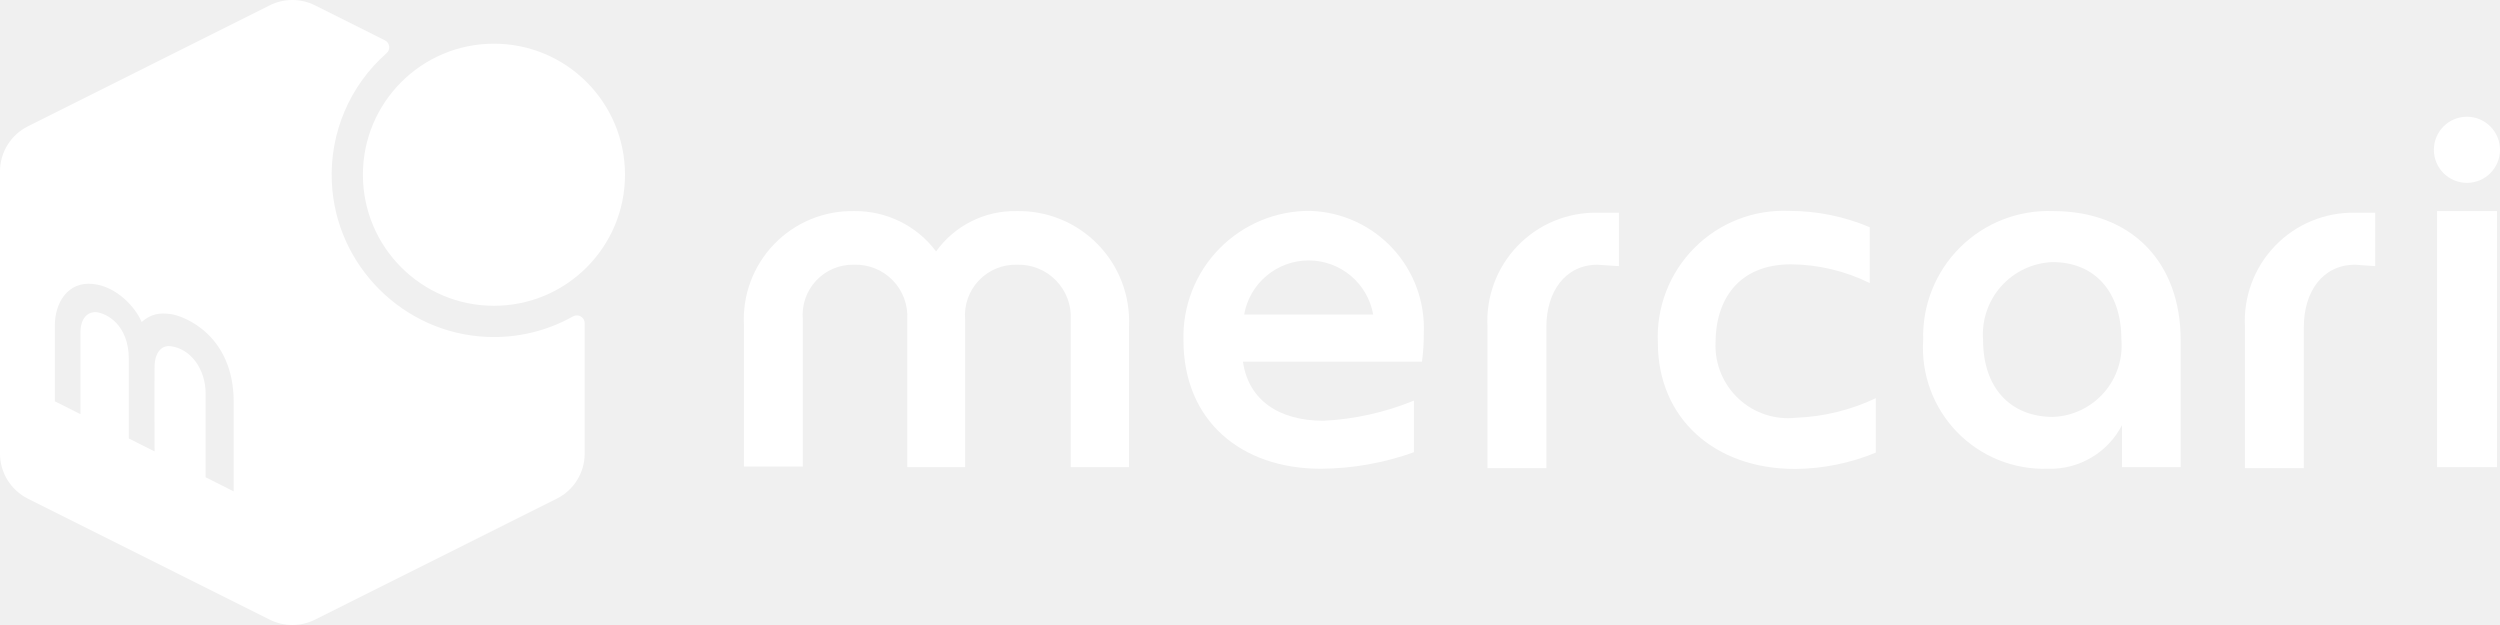
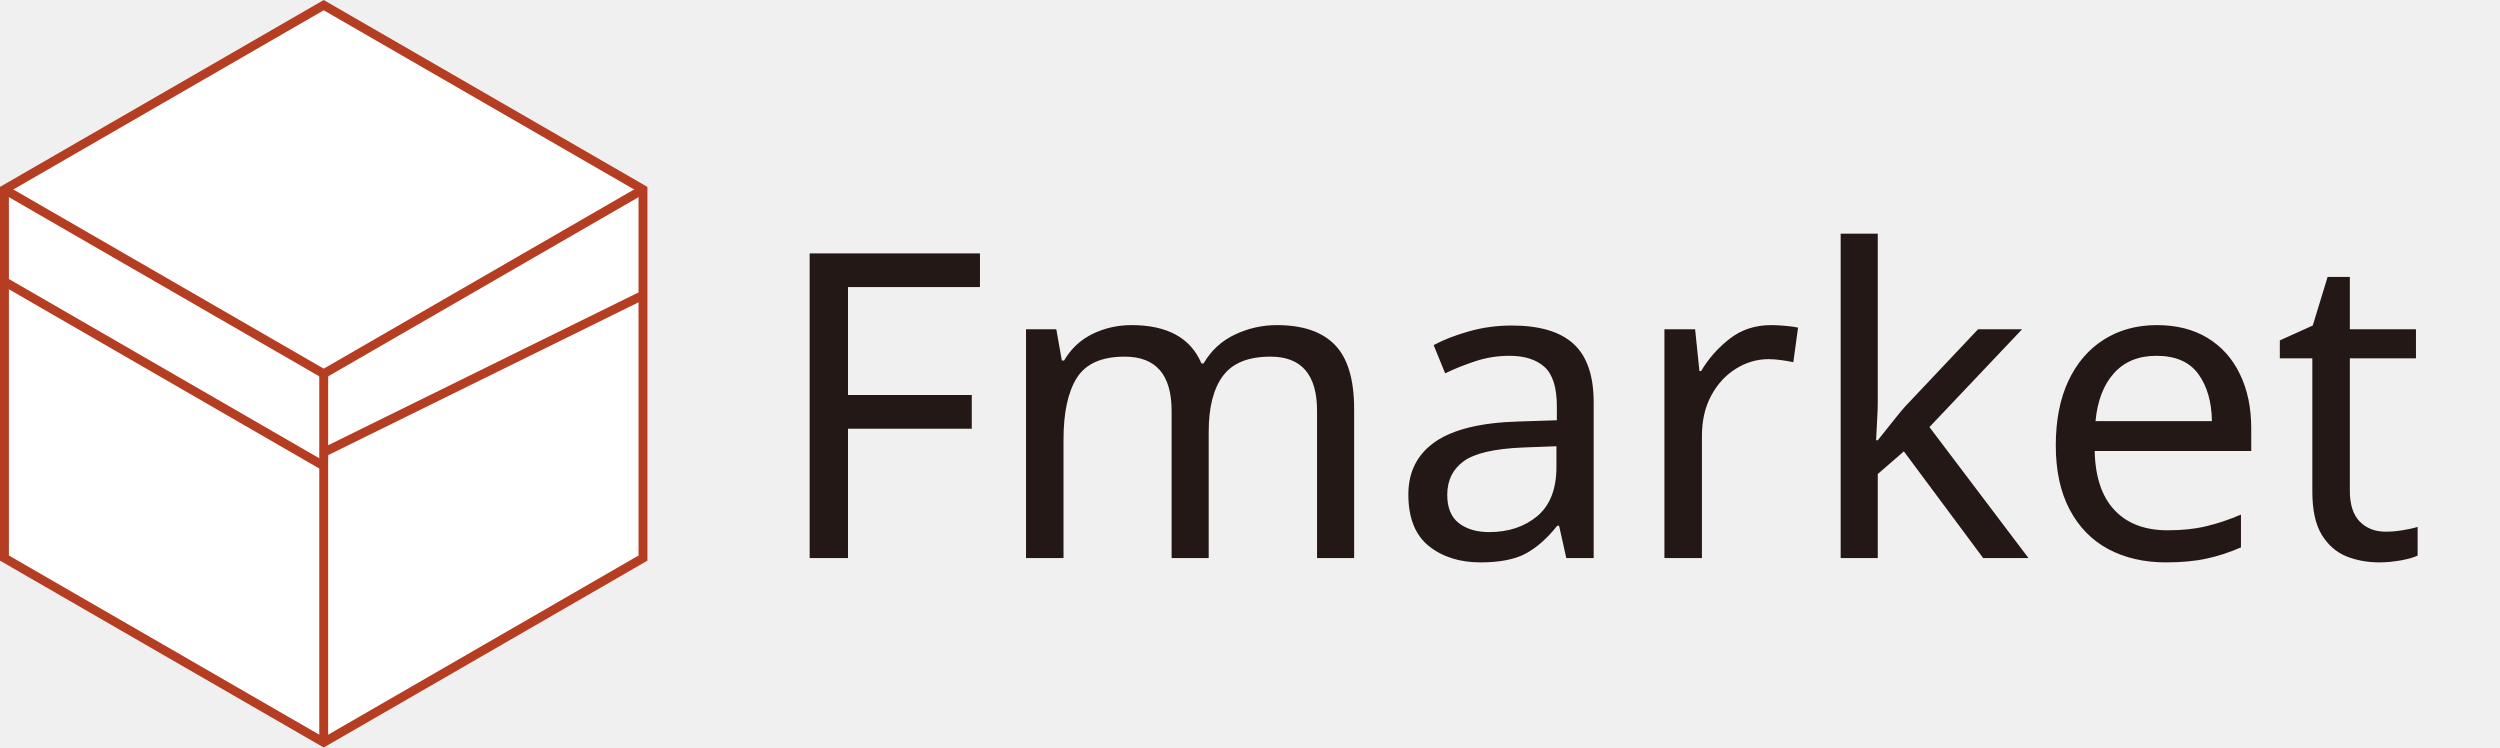
- <svg xmlns="http://www.w3.org/2000/svg" height="31" width="124" role="image" version="1.1">
-   <g fill="none" fill-rule="evenodd">
-     <path d="M0-1h124v33H0z" />
-     <g fill="#fff" transform="translate(0 -1)">
-       <path d="M120.88 11.47h2.97v12.7h-2.97zM89.09 21.72a3.6 3.6 0 0 1-4-3.71c0-2.12 1.12-3.9 3.75-3.9a9 9 0 0 1 3.9.93v-2.77a10.24 10.24 0 0 0-4-.81A6.25 6.25 0 0 0 82.23 18c0 3.74 2.8 6.26 6.81 6.26a10.7 10.7 0 0 0 4-.81v-2.7a10.13 10.13 0 0 1-3.95.97zM50.43 11.47a4.8 4.8 0 0 0-4 2 5 5 0 0 0-4.07-2 5.37 5.37 0 0 0-5.46 5.67v7h2.92v-7.29a2.49 2.49 0 0 1 2.54-2.72A2.56 2.56 0 0 1 45 16.85v7.32h2.87v-7.32a2.51 2.51 0 0 1 2.57-2.72 2.59 2.59 0 0 1 2.67 2.72v7.32H56v-7a5.47 5.47 0 0 0-5.57-5.7z" />
-       <circle cx="122.36" cy="8.43" r="1.64" />
-       <path d="M101.84 11.47a6.21 6.21 0 0 0-6.45 6.39 6 6 0 0 0 6.18 6.39 4 4 0 0 0 3.68-2.16v2.08h2.91v-6.31c0-3.86-2.44-6.39-6.32-6.39zm0 10.21c-2.14 0-3.48-1.46-3.48-3.82a3.59 3.59 0 0 1 3.45-3.86c2.11 0 3.41 1.5 3.41 3.83a3.54 3.54 0 0 1-3.41 3.85z" fill-rule="nonzero" />
-       <path d="M79.24 14.13c-1.6 0-2.54 1.33-2.54 3.09v7h-2.92v-7a5.37 5.37 0 0 1 5.46-5.67h1.06v2.65zM116.81 14.13c-1.6 0-2.54 1.33-2.54 3.09v7h-2.92v-7a5.37 5.37 0 0 1 5.46-5.67h1v2.65z" />
-       <path d="M65 11.46a6.24 6.24 0 0 0-6.3 6.42c0 4 2.87 6.37 6.81 6.37a13.86 13.86 0 0 0 4.62-.82v-2.56a13.6 13.6 0 0 1-4.48 1c-2.19 0-3.72-1-4-2.93h8.88c.063-.467.093-.938.09-1.41A5.82 5.82 0 0 0 65 11.46zm-3.29 5.14a3.25 3.25 0 0 1 6.4 0z" fill-rule="nonzero" />
-       <path d="M31 9.667a6.5 6.5 0 0 1-6.5 6.5 6.5 6.5 0 1 1 0-13 6.5 6.5 0 0 1 6.5 6.5" />
-       <path d="M11.591 25.373l-1.392-.7V20.52c0-1.216-.745-2.233-1.748-2.35-.414-.048-.771.284-.784 1-.012.714 0 4.22 0 4.22L6.39 22.75v-3.93c0-1.735-1.12-2.283-1.61-2.336-.276-.03-.79.135-.79 1.023v4.036l-1.27-.638v-3.76c0-1.101.62-2.198 1.9-2.06 1.196.13 2.12 1.192 2.406 1.888.448-.392.858-.475 1.447-.394.654.09 3.118 1.03 3.118 4.365zm16.831-8.679a8.017 8.017 0 0 1-4.264 1.016c-4.15-.173-7.52-3.536-7.7-7.685a8.03 8.03 0 0 1 2.72-6.391.386.386 0 0 0-.085-.633l-3.466-1.735a2.518 2.518 0 0 0-2.253 0L1.382 7.267A2.497 2.497 0 0 0 0 9.499v14.002c0 .944.535 1.807 1.382 2.232l11.992 6a2.518 2.518 0 0 0 2.253 0l11.99-6A2.498 2.498 0 0 0 29 23.501v-6.47a.387.387 0 0 0-.578-.337z" />
+ <svg xmlns="http://www.w3.org/2000/svg" viewBox="0 0 281.19 84.08">
+   <defs>
+     <style>.cls-1{fill:#fff;stroke:#b53d22;stroke-miterlimit:10;}.cls-2{font-size:48px;fill:#231815;font-family:YuGo-Bold-83pv-RKSJ-H, YuGothic;}</style>
+   </defs>
+   <g id="レイヤー_2" data-name="レイヤー 2">
+     <g id="レイヤー_1-2" data-name="レイヤー 1">
+       <polygon class="cls-1" points="36.41 83.5 0.5 62.77 0.5 21.31 36.41 0.58 72.32 21.31 72.32 62.77 36.41 83.5" />
+       <polyline class="cls-1" points="0.5 21.31 36.41 42.04 72.32 21.31" />
+       <polyline class="cls-1" points="36.41 83.5 36.41 49.36 36.41 42.04" />
+       <line class="cls-1" x1="36.41" y1="52.41" x2="0.5" y2="31.67" />
+       <line class="cls-1" x1="72.32" y1="33.2" x2="36.41" y2="50.88" />
+       <text class="cls-2" transform="translate(86.41 62.77)">Fmarket</text>
    </g>
  </g>
</svg>
